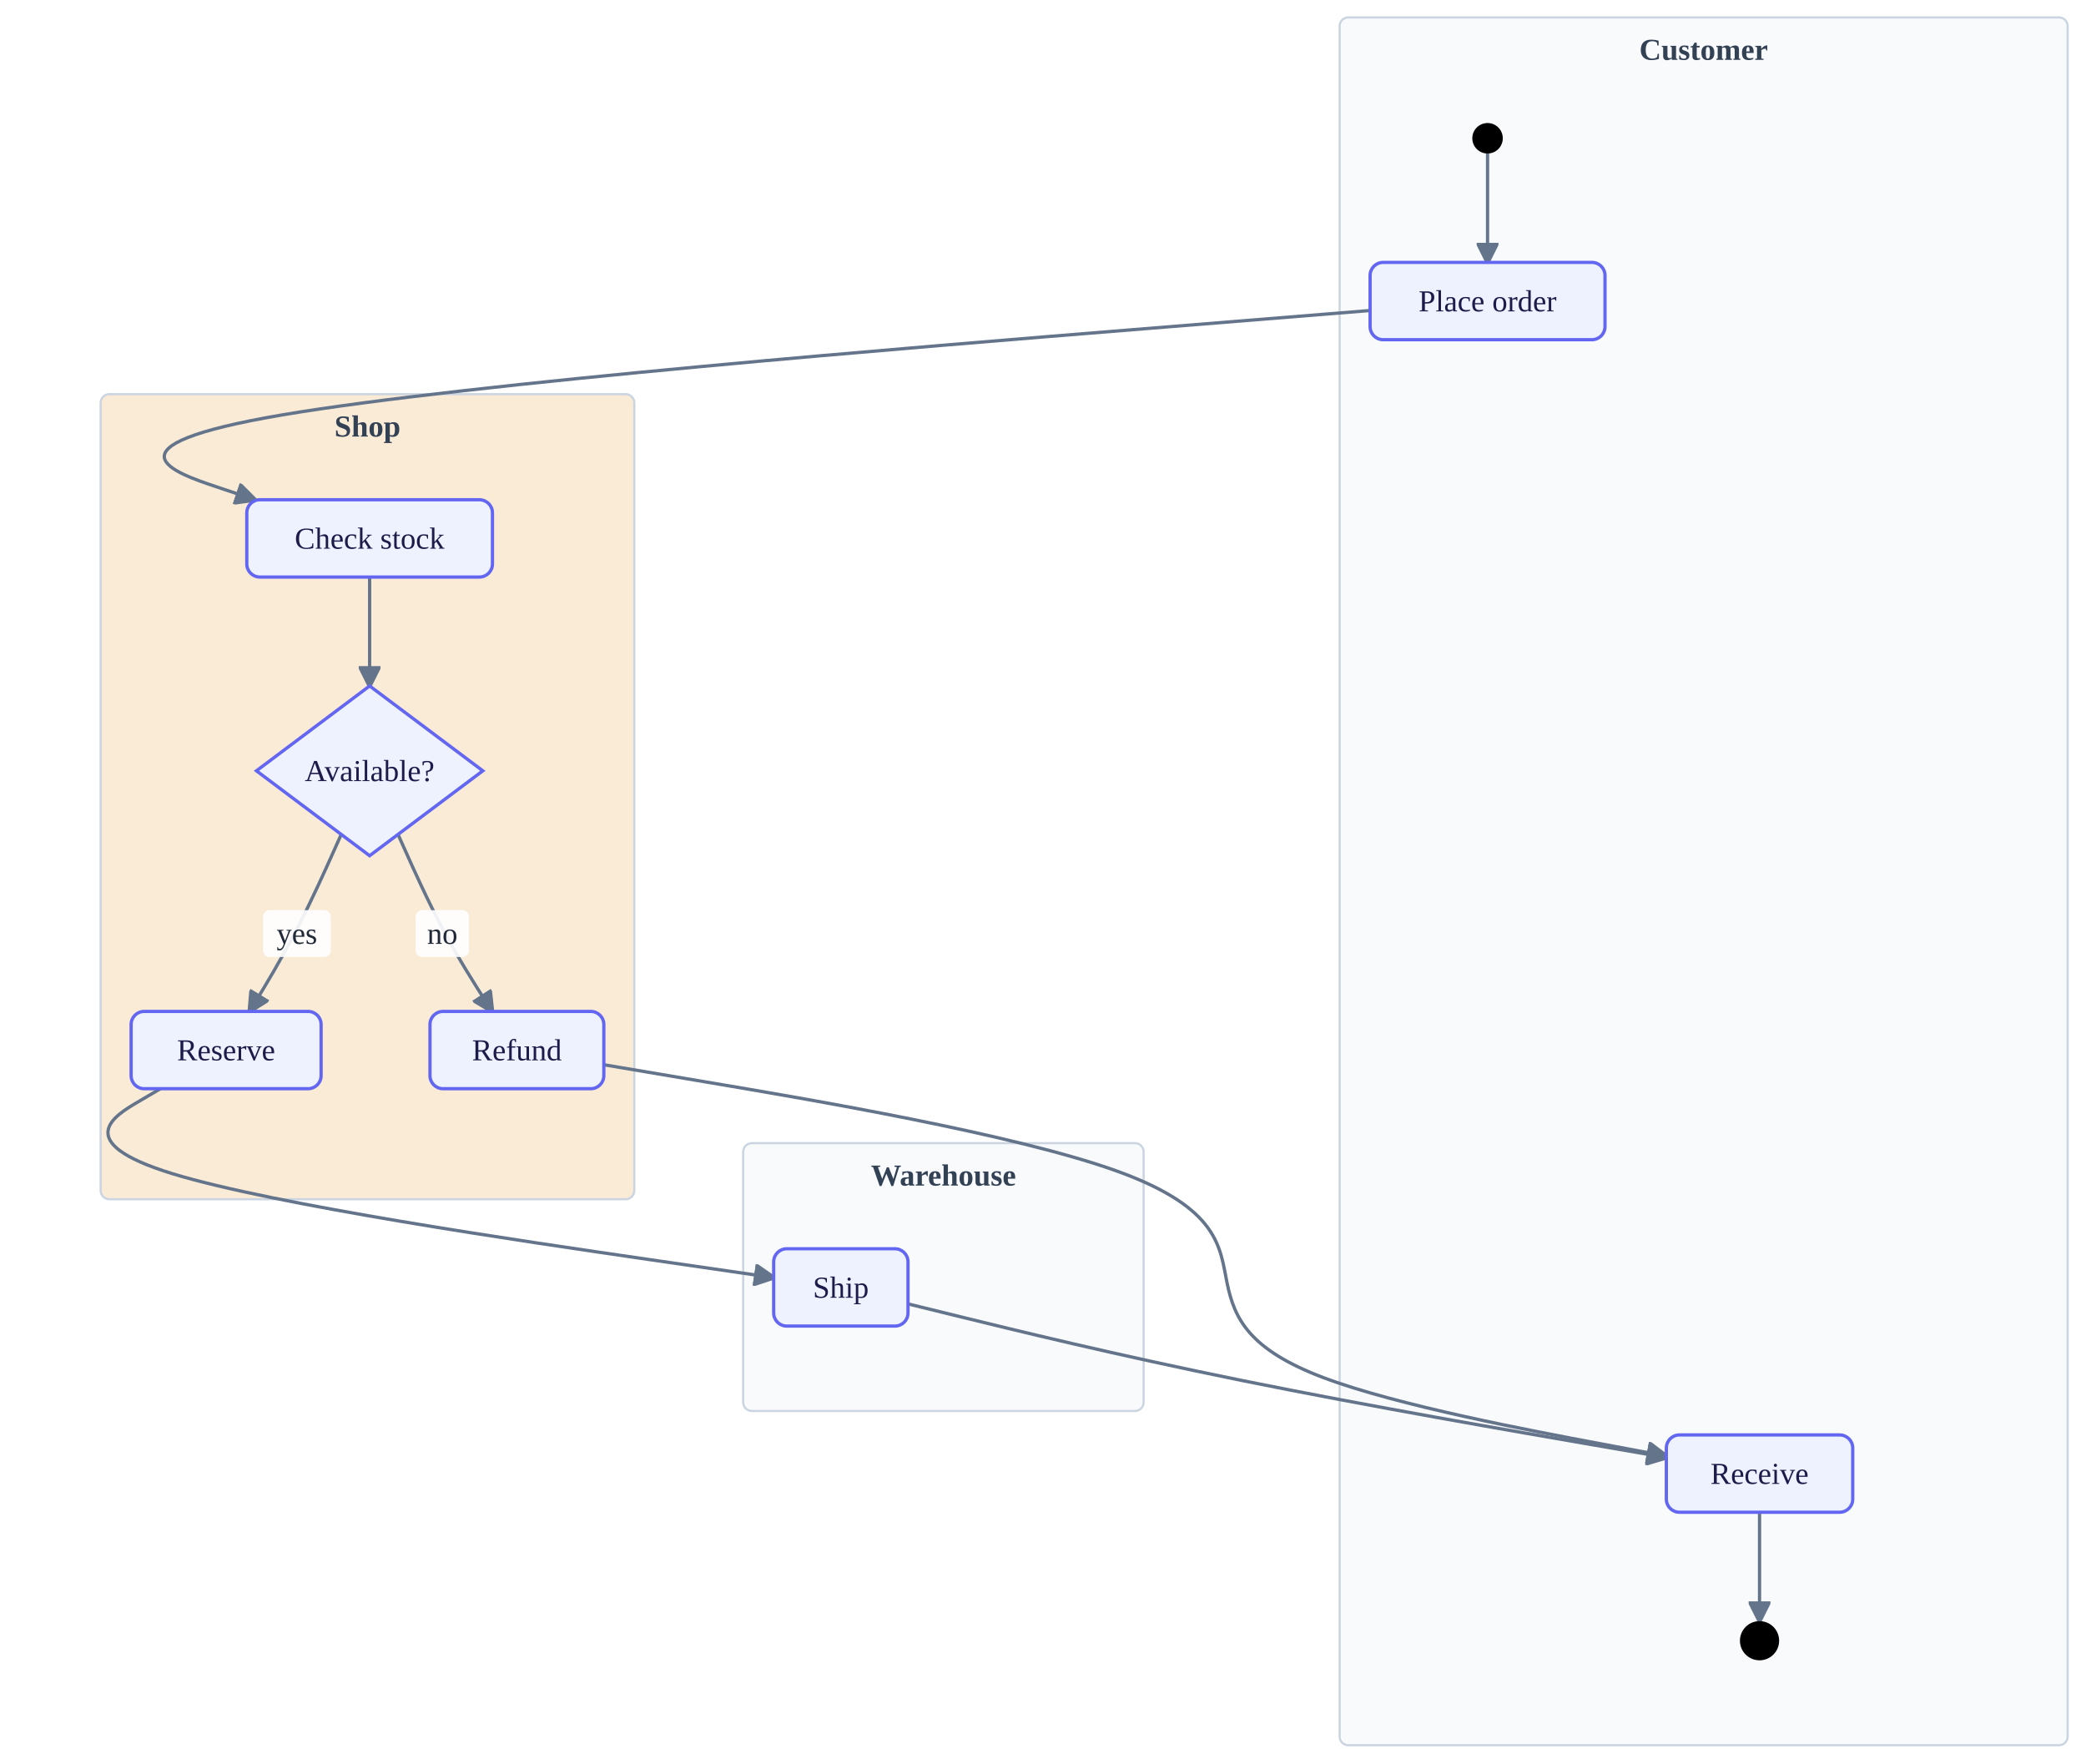
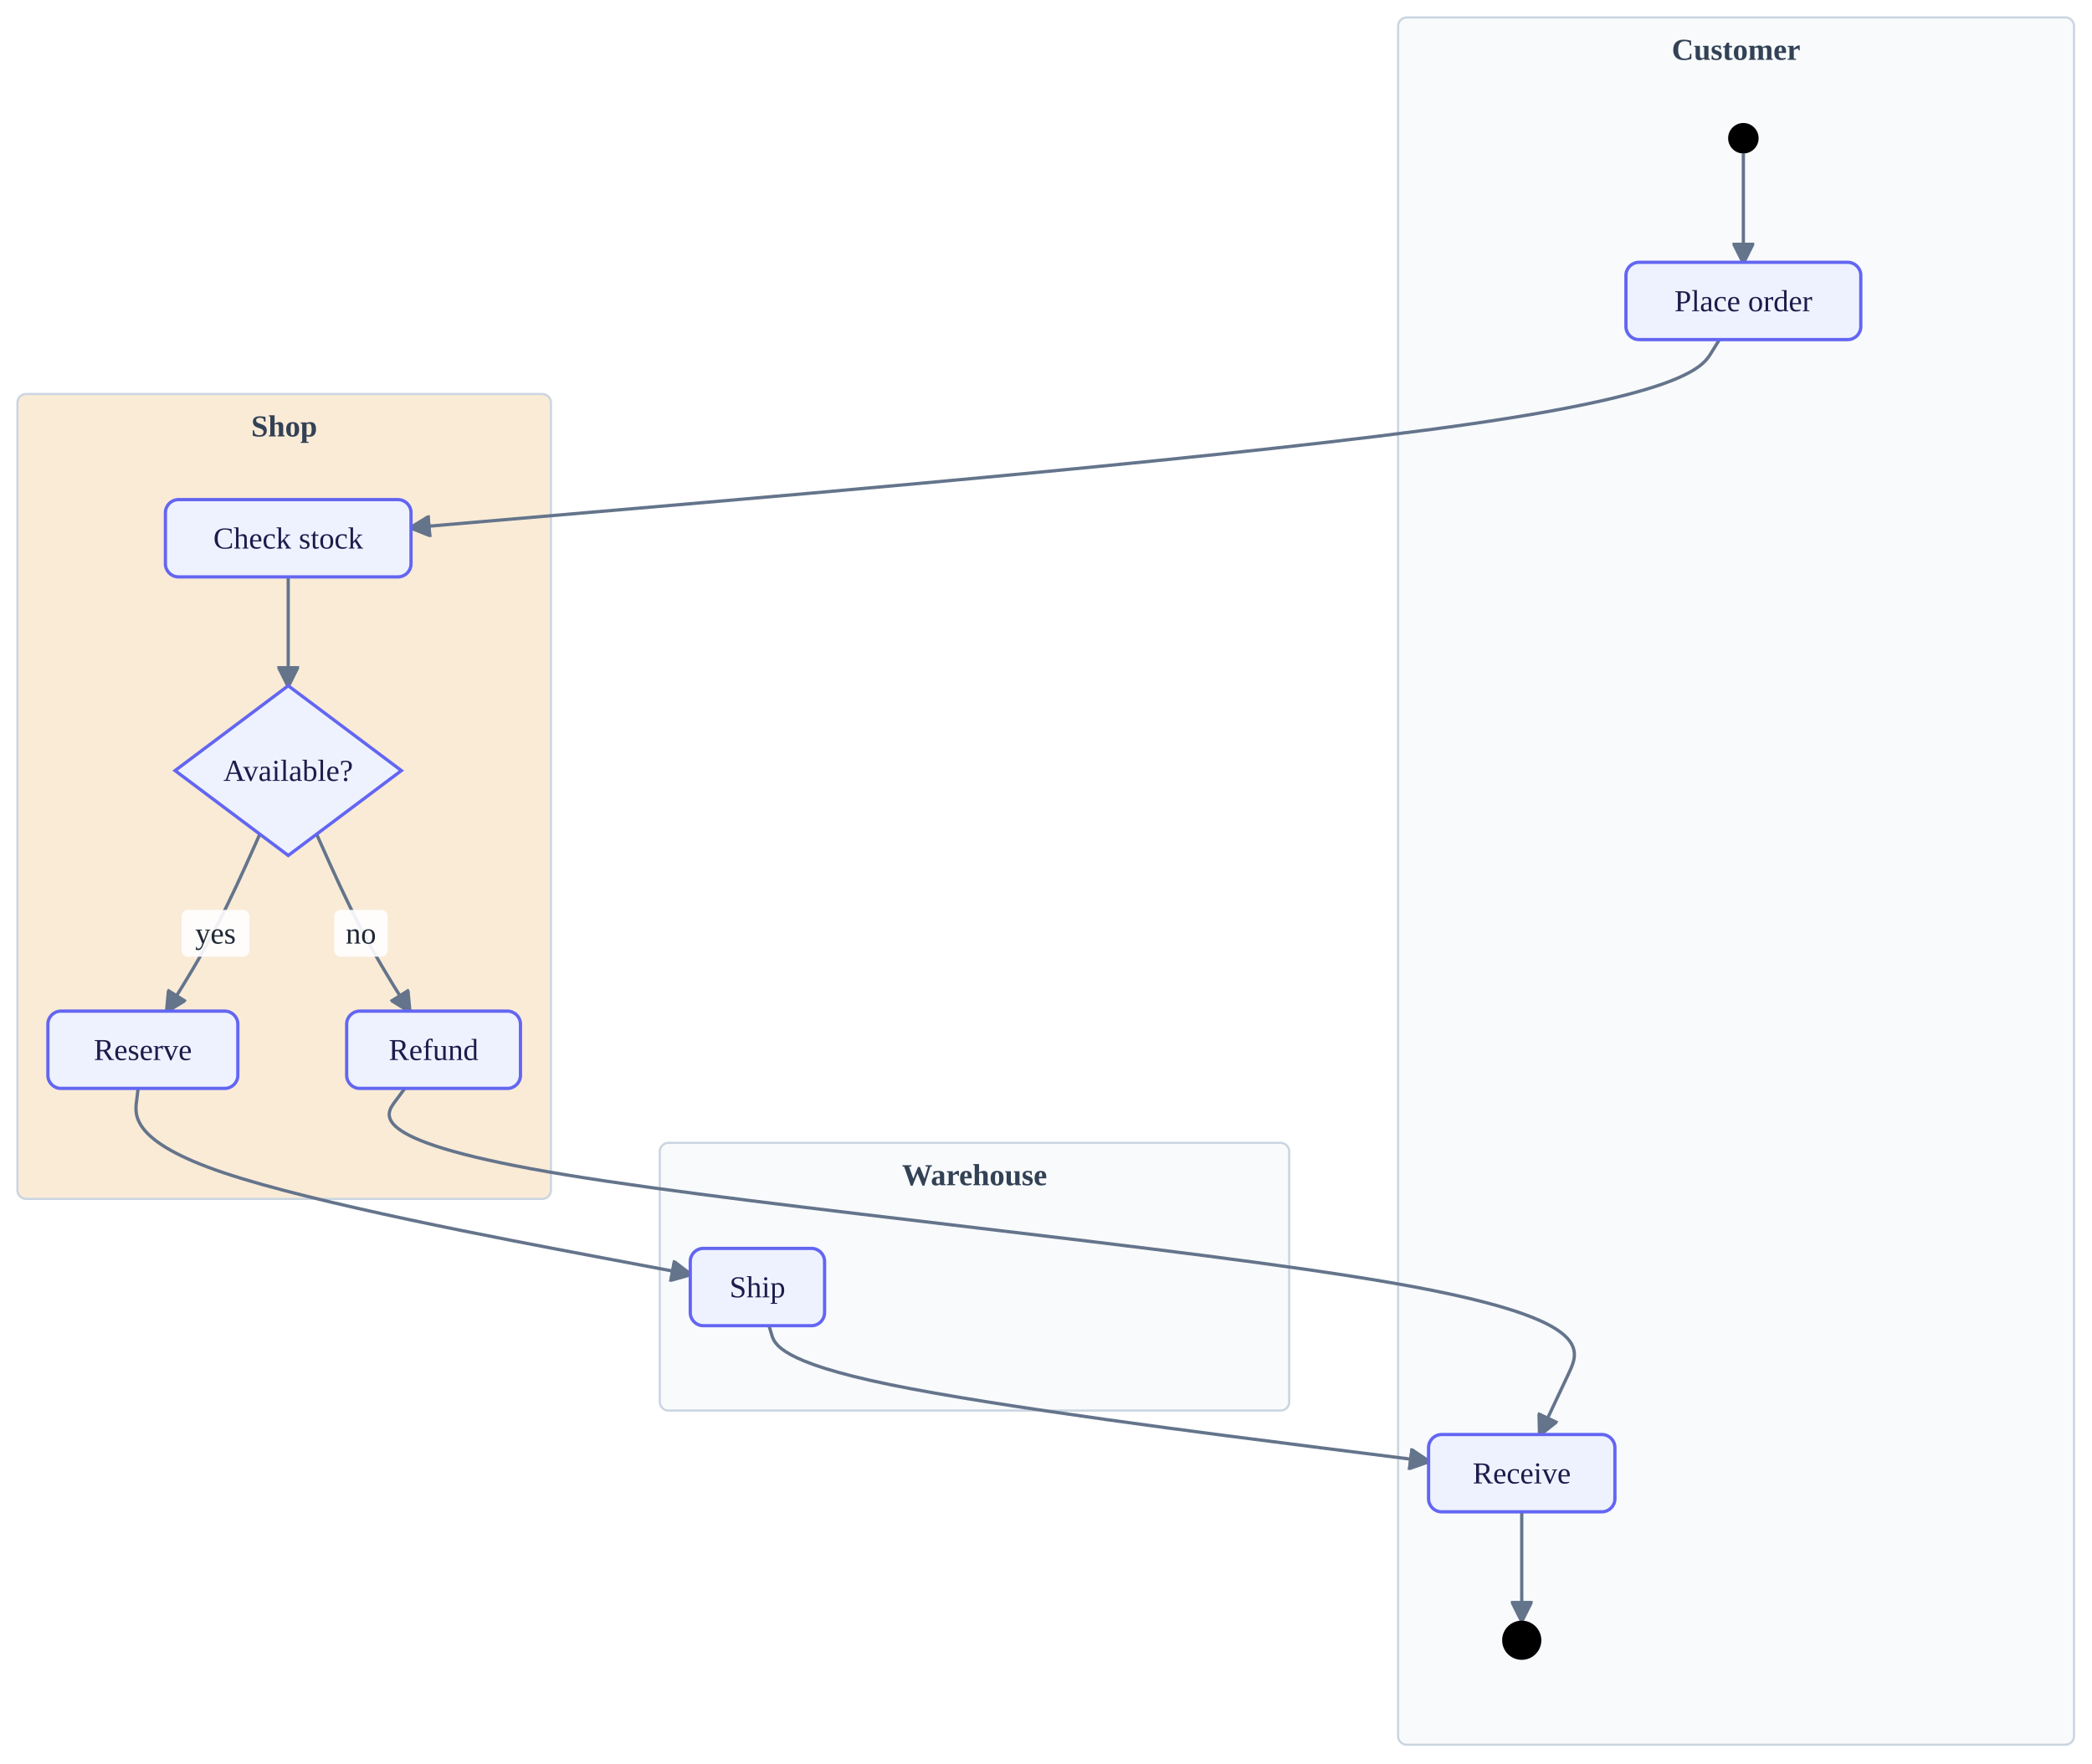
- <svg xmlns="http://www.w3.org/2000/svg" id="dg-d6qvuk" class="dg dg-flowchart" width="958" height="810" viewBox="0 0 958 810" role="img" aria-labelledby="dg-d6qvuk-title" style="max-width:100%;height:auto">
+ <svg xmlns="http://www.w3.org/2000/svg" id="dg-d6qvuk" class="dg dg-flowchart" width="961" height="810" viewBox="0 0 961 810" role="img" aria-labelledby="dg-d6qvuk-title" style="max-width:100%;height:auto">
  <style>#dg-d6qvuk{font-family:var(--dg-font-family, ui-sans-serif, system-ui, -apple-system, "Segoe UI", Roboto, "Helvetica Neue", Arial, sans-serif);font-size:14px;color:var(--dg-text, #1f2937)}#dg-d6qvuk text{fill:var(--dg-text, #1f2937)}#dg-d6qvuk .dg-label{fill:var(--dg-node-text, #1e1b4b)}#dg-d6qvuk .dg-node .dg-shape{fill:var(--dg-node-fill, #eef2ff);stroke:var(--dg-node-stroke, #6366f1);stroke-width:1.5px}#dg-d6qvuk .dg-cluster-box{fill:var(--dg-cluster-fill, #f8fafc);stroke:var(--dg-cluster-stroke, #cbd5e1);stroke-width:1px}#dg-d6qvuk .dg-cluster-label{fill:var(--dg-cluster-text, #334155);font-weight:600}#dg-d6qvuk .dg-edge{fill:none;stroke:var(--dg-line, #64748b);stroke-width:1.5px}#dg-d6qvuk .dg-edge-thick{stroke-width:3.5px}#dg-d6qvuk .dg-edge-dotted{stroke-dasharray:3 3}#dg-d6qvuk .dg-marker{fill:var(--dg-line, #64748b);stroke:var(--dg-line, #64748b)}#dg-d6qvuk .dg-edge-label-box{fill:var(--dg-edge-label-fill, #ffffff);opacity:0.9}#dg-d6qvuk .dg-edge-label{fill:var(--dg-text, #1f2937)}#dg-d6qvuk .dg-muted{fill:var(--dg-text-muted, #6b7280)}#dg-d6qvuk a{cursor:pointer}#dg-d6qvuk .dg-edge-label-group text{fill:var(--dg-text, #1f2937)}</style>
  <defs>
    <marker id="dg-d6qvuk-m-arrow" markerUnits="userSpaceOnUse" orient="auto" viewBox="0 0 10 10" refX="9" refY="5" markerWidth="10" markerHeight="10">
      <path class="dg-marker" d="M0,0 L10,5 L0,10 z" stroke-width="1" />
    </marker>
    <marker id="dg-d6qvuk-m-arrow-start" markerUnits="userSpaceOnUse" orient="auto" viewBox="0 0 10 10" refX="1" refY="5" markerWidth="10" markerHeight="10">
      <path class="dg-marker" d="M0,0 L10,5 L0,10 z" transform="translate(10,0) scale(-1,1)" stroke-width="1" />
    </marker>
  </defs>
  <g transform="translate(8,8)">
    <g class="dg-clusters">
      <g class="dg-cluster" data-id="lane1">
-         <rect class="dg-cluster-box" x="607.22" y="0" width="334.35" height="793.47" rx="4" />
+         <rect class="dg-cluster-box" x="634.24" y="0" width="310.51" height="793.47" rx="4" />
        <text class="dg-cluster-label" text-anchor="middle" dominant-baseline="central">
-           <tspan x="774.39" y="14.75" dominant-baseline="central">Customer</tspan>
+           <tspan x="789.49" y="14.75" dominant-baseline="central">Customer</tspan>
        </text>
      </g>
      <g class="dg-cluster" data-id="lane2">
-         <rect class="dg-cluster-box" x="38.22" y="173" width="245.09" height="369.72" rx="4" style="fill:AntiqueWhite" />
+         <rect class="dg-cluster-box" x="0" y="173" width="245.09" height="369.72" rx="4" style="fill:AntiqueWhite" />
        <text class="dg-cluster-label" text-anchor="middle" dominant-baseline="central">
-           <tspan x="160.77" y="187.75" dominant-baseline="central">Shop</tspan>
+           <tspan x="122.55" y="187.75" dominant-baseline="central">Shop</tspan>
        </text>
      </g>
      <g class="dg-cluster" data-id="lane3">
-         <rect class="dg-cluster-box" x="333.31" y="516.97" width="183.91" height="123" rx="4" />
+         <rect class="dg-cluster-box" x="295.09" y="516.97" width="289.14" height="123" rx="4" />
        <text class="dg-cluster-label" text-anchor="middle" dominant-baseline="central">
-           <tspan x="425.27" y="531.72" dominant-baseline="central">Warehouse</tspan>
+           <tspan x="439.67" y="531.72" dominant-baseline="central">Warehouse</tspan>
        </text>
      </g>
    </g>
    <g class="dg-edges">
-       <path class="dg-edge" d="M675.16,62.5 L675.16,66.67 C675.16,70.83 675.16,79.17 675.16,87.5 C675.16,95.83 675.16,104.17 675.16,108.33 L675.16,112.5" marker-end="url(#dg-d6qvuk-m-arrow)" data-from="a1" data-to="a2" />
-       <path class="dg-edge" d="M621.22,134.6 L517.68,142.96 C414.15,151.32 207.07,168.03 121.72,182.52 C36.36,197 72.71,209.25 90.89,215.38 L109.07,221.5" marker-end="url(#dg-d6qvuk-m-arrow)" data-from="a2" data-to="a3" />
-       <path class="dg-edge" d="M161.75,257 L161.75,261.17 C161.75,265.33 161.75,273.67 161.75,282 C161.75,290.33 161.75,298.67 161.75,302.83 L161.75,307" marker-end="url(#dg-d6qvuk-m-arrow)" data-from="a3" data-to="a4" />
-       <path class="dg-edge" d="M148.71,375.18 L145.32,382.77 C141.93,390.36 135.15,405.54 128.13,419.09 C121.12,432.63 113.88,444.55 110.26,450.51 L106.63,456.47" marker-end="url(#dg-d6qvuk-m-arrow)" data-from="a4" data-to="a5" />
-       <path class="dg-edge" d="M65.68,491.97 L55.27,498.09 C44.86,504.22 24.04,516.47 70.98,530.93 C117.92,545.39 232.61,562.06 289.96,570.4 L347.31,578.73" marker-end="url(#dg-d6qvuk-m-arrow)" data-from="a5" data-to="a6" />
-       <path class="dg-edge" d="M174.8,375.18 L178.19,382.77 C181.58,390.36 188.36,405.54 195.56,419.09 C202.77,432.63 210.4,444.55 214.21,450.51 L218.03,456.47" marker-end="url(#dg-d6qvuk-m-arrow)" data-from="a4" data-to="a7" />
-       <path class="dg-edge" d="M409.01,590.79 L432.88,596.66 C456.75,602.52 504.48,614.24 562.53,626 C620.57,637.76 688.92,649.55 723.1,655.44 L757.27,661.34" marker-end="url(#dg-d6qvuk-m-arrow)" data-from="a6" data-to="a8" />
-       <path class="dg-edge" d="M269.31,480.96 L316.46,488.92 C363.62,496.88 457.92,512.8 505.07,529.84 C552.22,546.88 552.22,565.05 555.55,581.26 C558.89,597.47 565.55,611.72 599.73,624.63 C633.91,637.54 695.59,649.11 726.43,654.9 L757.27,660.69" marker-end="url(#dg-d6qvuk-m-arrow)" data-from="a7" data-to="a8" />
-       <path class="dg-edge" d="M800.07,686.47 L800.07,690.63 C800.07,694.8 800.07,703.13 800.07,711.47 C800.07,719.8 800.07,728.13 800.07,732.3 L800.07,736.47" marker-end="url(#dg-d6qvuk-m-arrow)" data-from="a8" data-to="a9" />
+       <path class="dg-edge" d="M792.85,62.5 L792.85,66.67 C792.85,70.83 792.85,79.17 792.85,87.5 C792.85,95.83 792.85,104.17 792.85,108.33 L792.85,112.5" marker-end="url(#dg-d6qvuk-m-arrow)" data-from="a1" data-to="a2" />
+       <path class="dg-edge" d="M781.85,148 L778.06,154.13 C774.26,160.25 766.67,172.5 666.5,186.9 C566.32,201.3 373.57,217.85 277.19,226.13 L180.81,234.41" marker-end="url(#dg-d6qvuk-m-arrow)" data-from="a2" data-to="a3" />
+       <path class="dg-edge" d="M124.4,257 L124.4,261.17 C124.4,265.33 124.4,273.67 124.4,282 C124.4,290.33 124.4,298.67 124.4,302.83 L124.4,307" marker-end="url(#dg-d6qvuk-m-arrow)" data-from="a3" data-to="a4" />
+       <path class="dg-edge" d="M111.35,375.18 L107.96,382.77 C104.57,390.36 97.79,405.54 90.68,419.09 C83.57,432.63 76.14,444.55 72.42,450.51 L68.7,456.47" marker-end="url(#dg-d6qvuk-m-arrow)" data-from="a4" data-to="a5" />
+       <path class="dg-edge" d="M55.45,491.97 L54.7,498.09 C53.95,504.22 52.45,516.47 94.72,530.71 C137,544.95 223.05,561.17 266.07,569.29 L309.09,577.4" marker-end="url(#dg-d6qvuk-m-arrow)" data-from="a5" data-to="a6" />
+       <path class="dg-edge" d="M137.44,375.18 L140.83,382.77 C144.22,390.36 151,405.54 158.11,419.09 C165.22,432.63 172.66,444.55 176.38,450.51 L180.09,456.47" marker-end="url(#dg-d6qvuk-m-arrow)" data-from="a4" data-to="a7" />
+       <path class="dg-edge" d="M345.25,600.97 L346.5,605.13 C347.75,609.3 350.24,617.63 400.74,628.02 C451.24,638.41 549.74,650.86 598.99,657.09 L648.24,663.31" marker-end="url(#dg-d6qvuk-m-arrow)" data-from="a6" data-to="a8" />
+       <path class="dg-edge" d="M177.97,491.97 L173.42,498.09 C168.86,504.22 159.76,516.47 251.98,531.68 C344.2,546.88 537.75,565.05 631.17,581.26 C724.59,597.47 717.88,611.72 712.56,623.01 C707.25,634.3 703.32,642.63 701.36,646.8 L699.4,650.97" marker-end="url(#dg-d6qvuk-m-arrow)" data-from="a7" data-to="a8" />
+       <path class="dg-edge" d="M691.04,686.47 L691.04,690.63 C691.04,694.8 691.04,703.13 691.04,711.47 C691.04,719.8 691.04,728.13 691.04,732.3 L691.04,736.47" marker-end="url(#dg-d6qvuk-m-arrow)" data-from="a8" data-to="a9" />
    </g>
    <g class="dg-edge-labels">
      <g class="dg-edge-label-group">
-         <rect class="dg-edge-label-box" x="112.82" y="409.97" width="31.09" height="21.5" rx="3" />
+         <rect class="dg-edge-label-box" x="75.47" y="409.97" width="31.09" height="21.5" rx="3" />
        <text class="dg-edge-label" text-anchor="middle" dominant-baseline="central">
-           <tspan x="128.36" y="420.72" dominant-baseline="central">yes</tspan>
+           <tspan x="91.01" y="420.72" dominant-baseline="central">yes</tspan>
        </text>
      </g>
      <g class="dg-edge-label-group">
-         <rect class="dg-edge-label-box" x="182.89" y="409.97" width="24.5" height="21.5" rx="3" />
+         <rect class="dg-edge-label-box" x="145.53" y="409.97" width="24.5" height="21.5" rx="3" />
        <text class="dg-edge-label" text-anchor="middle" dominant-baseline="central">
-           <tspan x="195.14" y="420.72" dominant-baseline="central">no</tspan>
+           <tspan x="157.78" y="420.72" dominant-baseline="central">no</tspan>
        </text>
      </g>
    </g>
    <g class="dg-nodes">
      <g class="dg-node" data-id="a1">
-         <circle class="dg-state-start" cx="675.16" cy="55.5" r="7" />
+         <circle class="dg-state-start" cx="792.85" cy="55.5" r="7" />
        <text class="dg-label" text-anchor="middle" dominant-baseline="central">
-           <tspan x="675.16" y="55.5" dominant-baseline="central" />
+           <tspan x="792.85" y="55.5" dominant-baseline="central" />
        </text>
      </g>
      <g class="dg-node" data-id="a2">
-         <rect class="dg-shape" x="621.22" y="112.5" width="107.88" height="35.5" rx="6" ry="6" />
+         <rect class="dg-shape" x="738.91" y="112.5" width="107.88" height="35.5" rx="6" ry="6" />
        <text class="dg-label" text-anchor="middle" dominant-baseline="central">
-           <tspan x="675.16" y="130.25" dominant-baseline="central">Place order</tspan>
+           <tspan x="792.85" y="130.25" dominant-baseline="central">Place order</tspan>
        </text>
      </g>
      <g class="dg-node" data-id="a3">
-         <rect class="dg-shape" x="105.34" y="221.5" width="112.82" height="35.5" rx="6" ry="6" />
+         <rect class="dg-shape" x="67.99" y="221.5" width="112.82" height="35.5" rx="6" ry="6" />
        <text class="dg-label" text-anchor="middle" dominant-baseline="central">
-           <tspan x="161.75" y="239.25" dominant-baseline="central">Check stock</tspan>
+           <tspan x="124.4" y="239.25" dominant-baseline="central">Check stock</tspan>
        </text>
      </g>
      <g class="dg-node" data-id="a4">
-         <polygon class="dg-shape" points="161.75,307 213.73,345.98 161.75,384.97 109.77,345.98" />
+         <polygon class="dg-shape" points="124.4,307 176.38,345.98 124.4,384.97 72.42,345.98" />
        <text class="dg-label" text-anchor="middle" dominant-baseline="central">
-           <tspan x="161.75" y="345.98" dominant-baseline="central">Available?</tspan>
+           <tspan x="124.4" y="345.98" dominant-baseline="central">Available?</tspan>
        </text>
      </g>
      <g class="dg-node" data-id="a5">
-         <rect class="dg-shape" x="52.22" y="456.47" width="87.25" height="35.5" rx="6" ry="6" />
+         <rect class="dg-shape" x="14" y="456.47" width="87.25" height="35.5" rx="6" ry="6" />
        <text class="dg-label" text-anchor="middle" dominant-baseline="central">
-           <tspan x="95.84" y="474.22" dominant-baseline="central">Reserve</tspan>
+           <tspan x="57.62" y="474.22" dominant-baseline="central">Reserve</tspan>
        </text>
      </g>
      <g class="dg-node" data-id="a6">
-         <rect class="dg-shape" x="347.31" y="565.47" width="61.69" height="35.5" rx="6" ry="6" />
+         <rect class="dg-shape" x="309.09" y="565.47" width="61.69" height="35.5" rx="6" ry="6" />
        <text class="dg-label" text-anchor="middle" dominant-baseline="central">
-           <tspan x="378.16" y="583.22" dominant-baseline="central">Ship</tspan>
+           <tspan x="339.94" y="583.22" dominant-baseline="central">Ship</tspan>
        </text>
      </g>
      <g class="dg-node" data-id="a7">
-         <rect class="dg-shape" x="189.47" y="456.47" width="79.84" height="35.5" rx="6" ry="6" />
+         <rect class="dg-shape" x="151.25" y="456.47" width="79.84" height="35.5" rx="6" ry="6" />
        <text class="dg-label" text-anchor="middle" dominant-baseline="central">
-           <tspan x="229.39" y="474.22" dominant-baseline="central">Refund</tspan>
+           <tspan x="191.17" y="474.22" dominant-baseline="central">Refund</tspan>
        </text>
      </g>
      <g class="dg-node" data-id="a8">
-         <rect class="dg-shape" x="757.27" y="650.97" width="85.6" height="35.5" rx="6" ry="6" />
+         <rect class="dg-shape" x="648.24" y="650.97" width="85.6" height="35.5" rx="6" ry="6" />
        <text class="dg-label" text-anchor="middle" dominant-baseline="central">
-           <tspan x="800.07" y="668.72" dominant-baseline="central">Receive</tspan>
+           <tspan x="691.04" y="668.72" dominant-baseline="central">Receive</tspan>
        </text>
      </g>
      <g class="dg-node" data-id="a9">
        <g>
-           <circle class="dg-state-end-ring" cx="800.07" cy="745.47" r="9" />
-           <circle class="dg-state-start" cx="800.07" cy="745.47" r="5" />
+           <circle class="dg-state-end-ring" cx="691.04" cy="745.47" r="9" />
+           <circle class="dg-state-start" cx="691.04" cy="745.47" r="5" />
        </g>
        <text class="dg-label" text-anchor="middle" dominant-baseline="central">
-           <tspan x="800.07" y="745.47" dominant-baseline="central" />
+           <tspan x="691.04" y="745.47" dominant-baseline="central" />
        </text>
      </g>
    </g>
  </g>
</svg>
